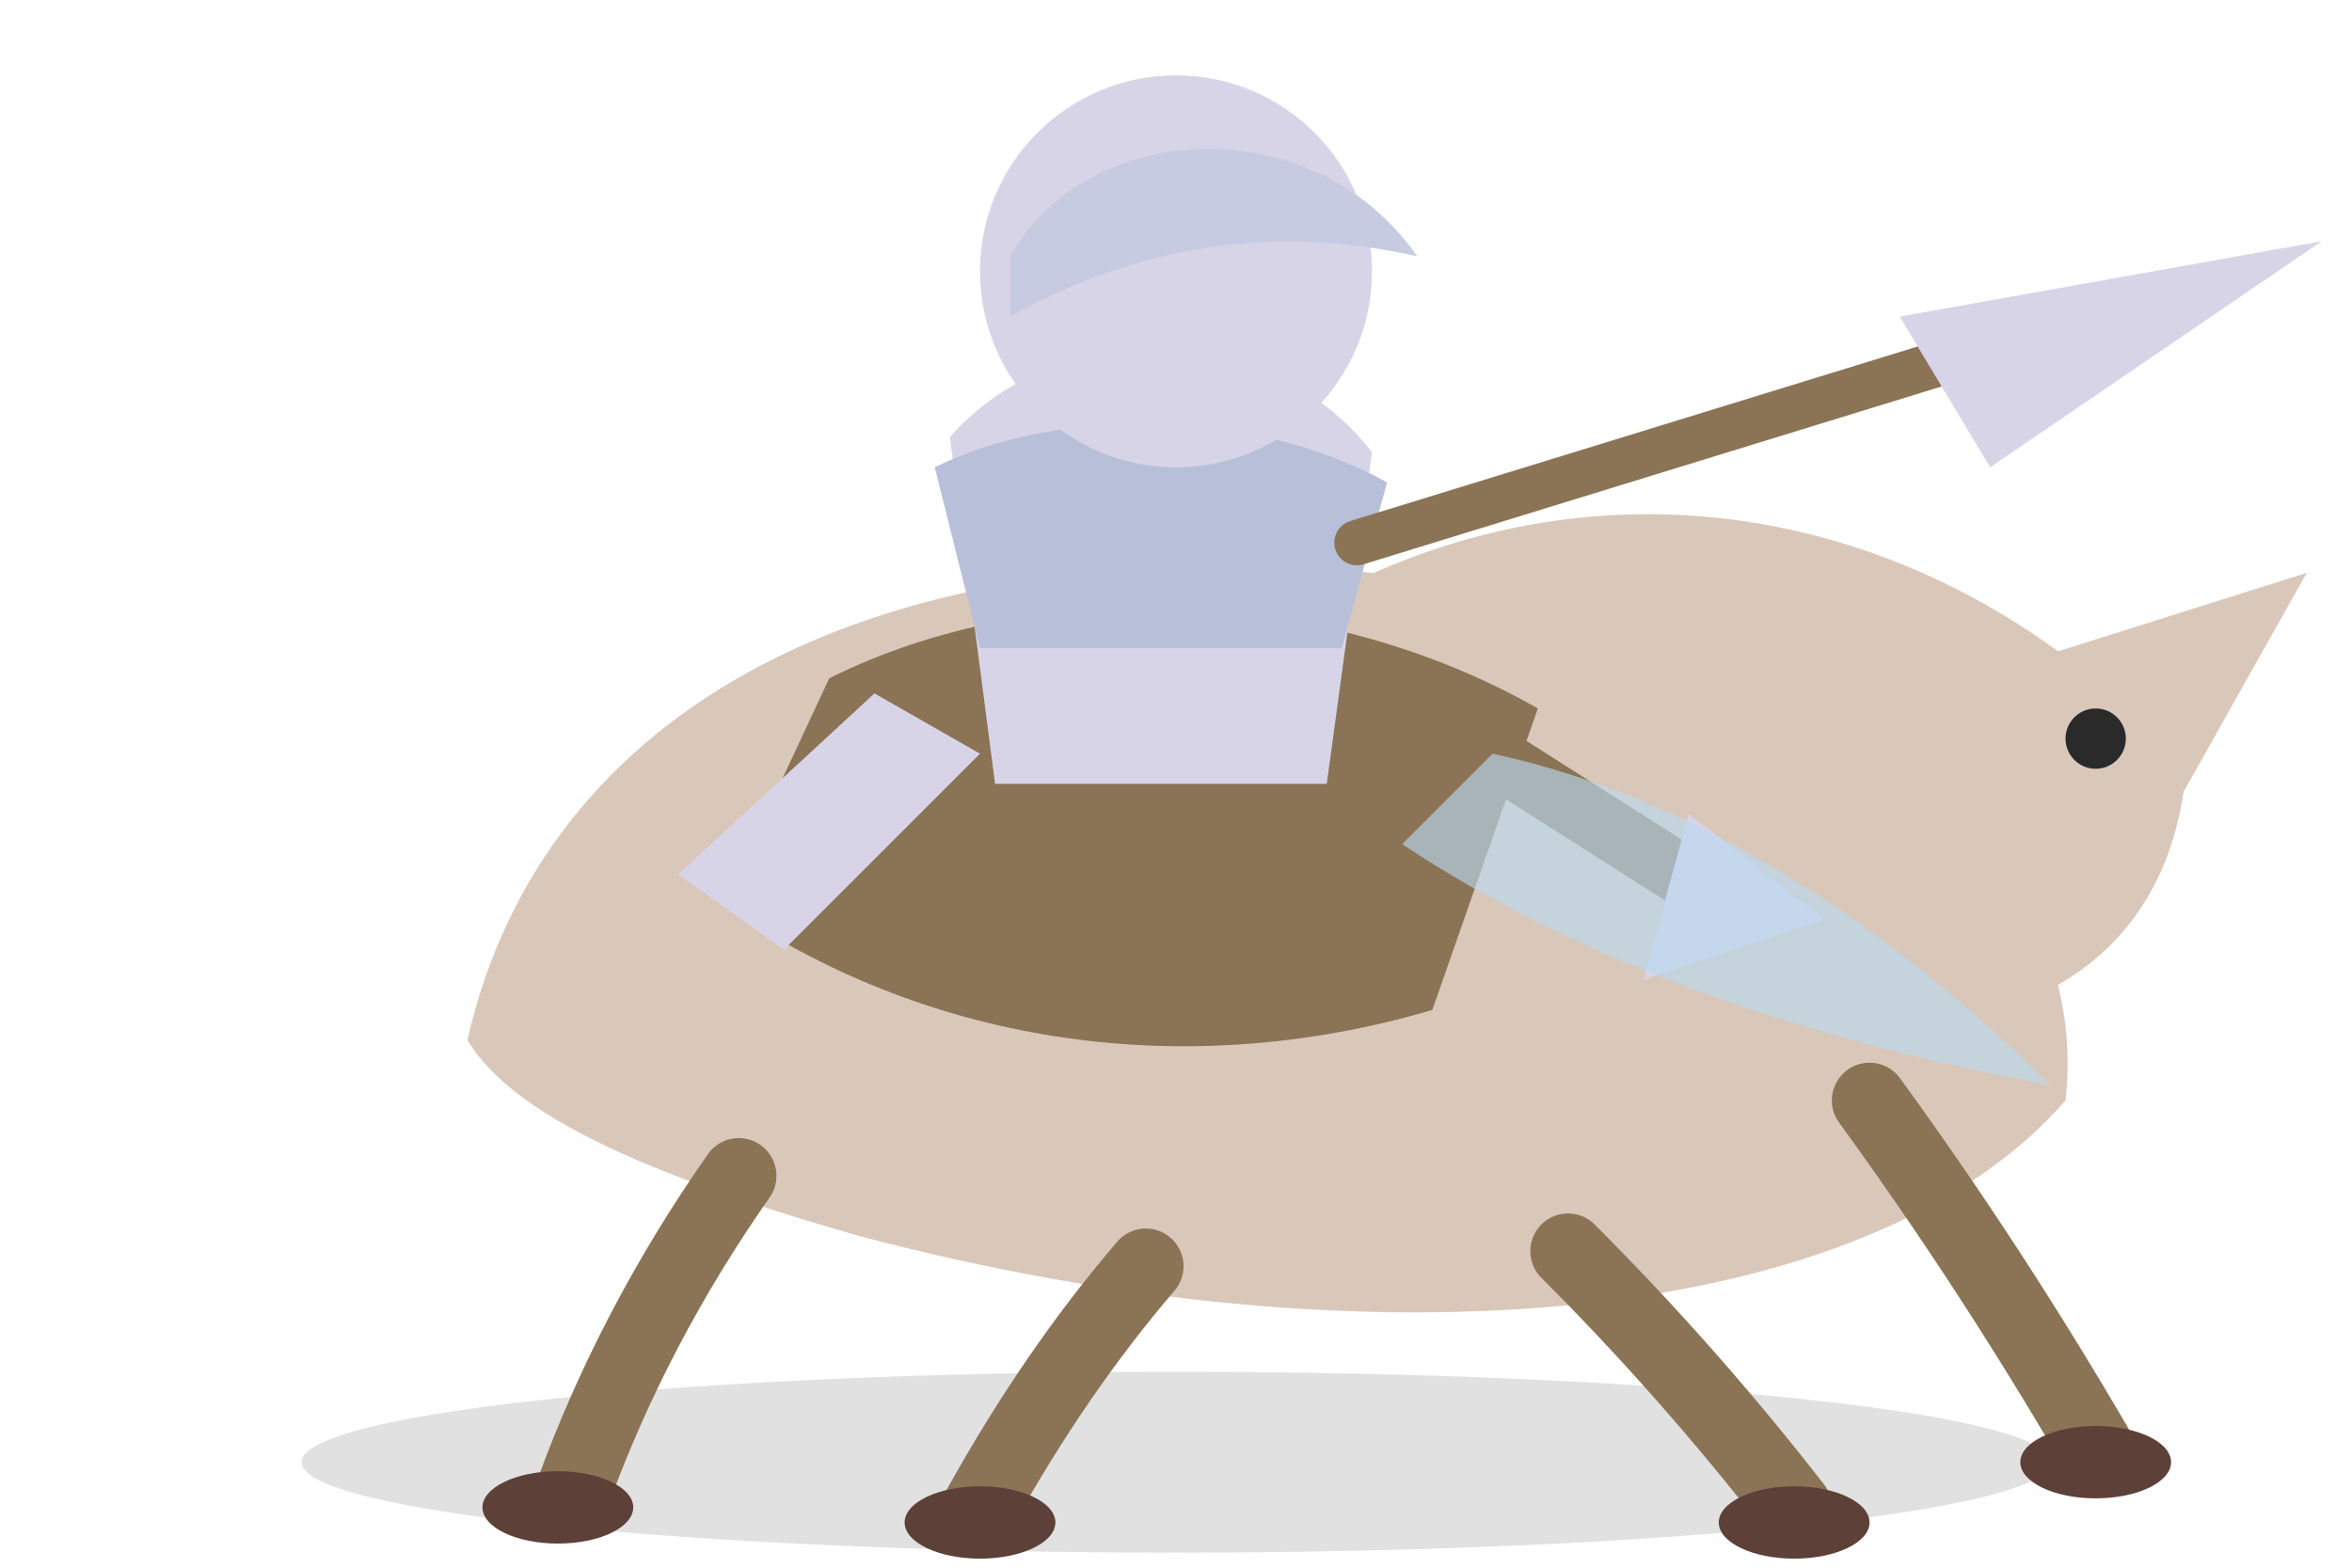
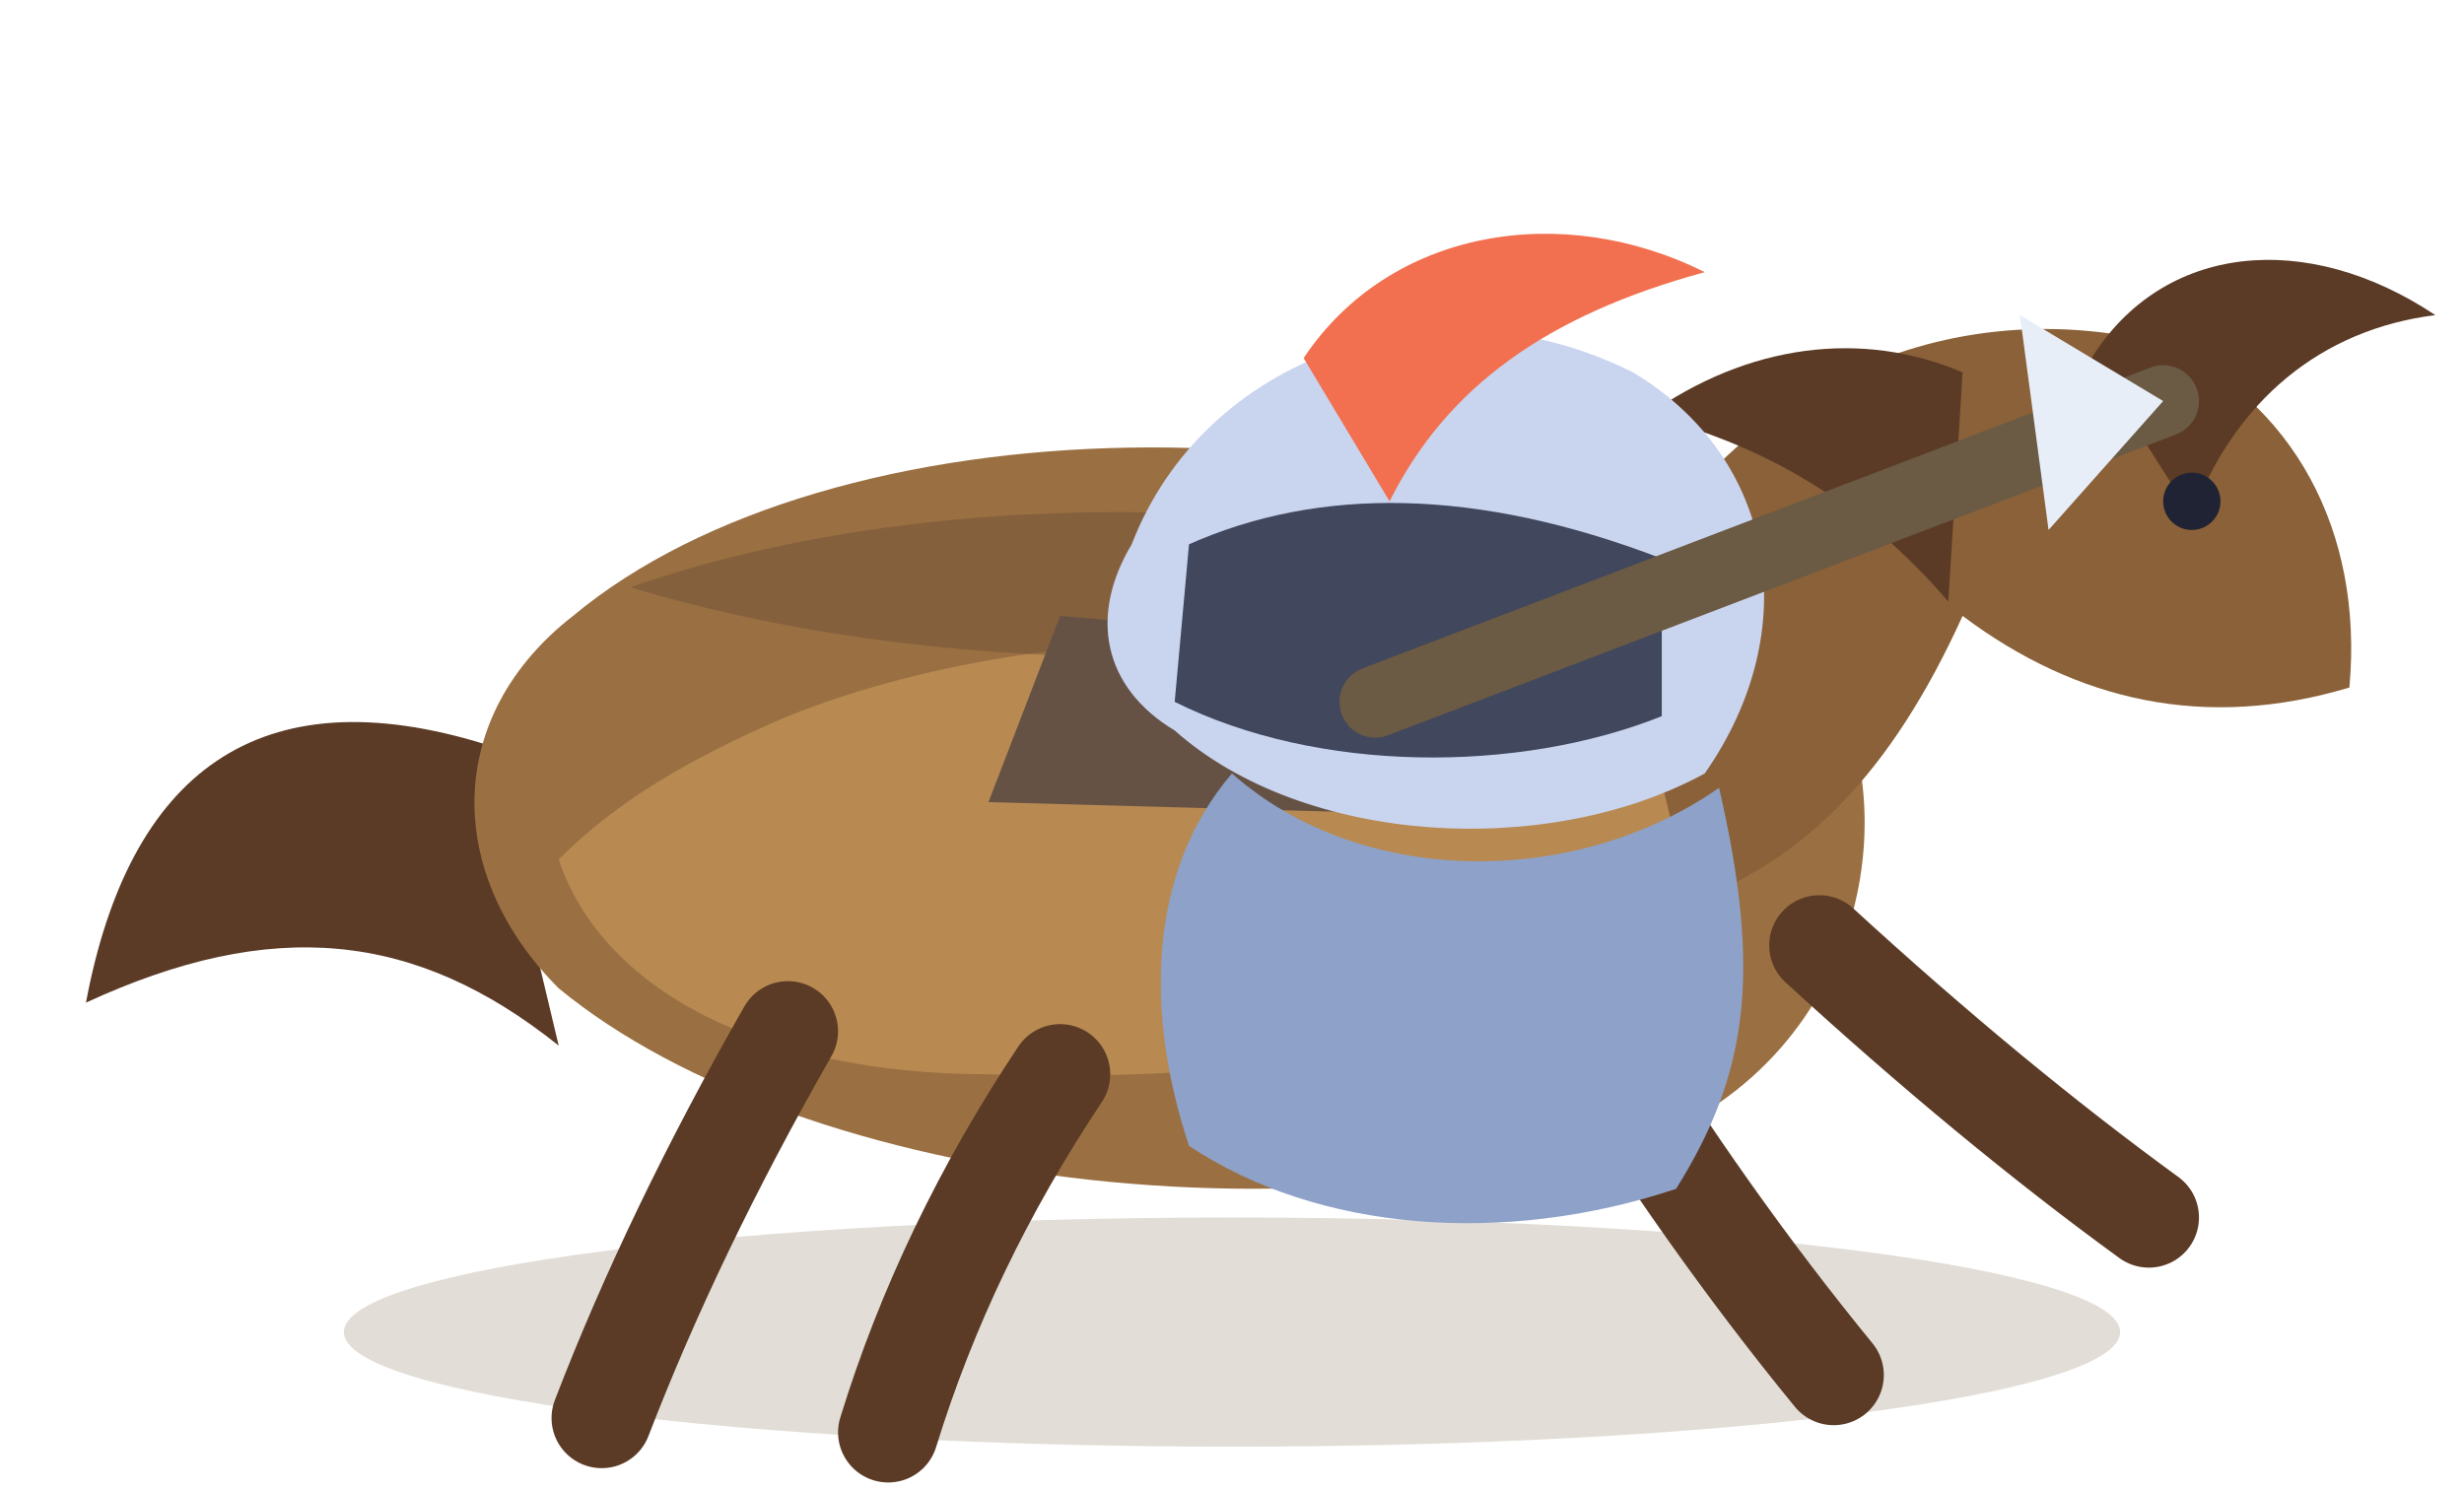
- <svg xmlns="http://www.w3.org/2000/svg" width="156" height="104" viewBox="0 0 156 104">
-   <ellipse cx="78" cy="97" rx="58" ry="6" fill="#000000" opacity="0.12" />
-   <path d="M31 69C36 47 58 35 91 38C119 41 139 55 137 73C124 88 91 91 57 82C43 78 34 74 31 69Z" fill="#d9c8ba" />
-   <path d="M89 39C109 29 131 35 145 51C144 63 135 69 122 68C112 58 101 51 86 48Z" fill="#d9c8ba" />
-   <path d="M134 44L153 38L144 54Z" fill="#d9c8ba" />
-   <circle cx="139" cy="49" r="2" fill="#2a2a2a" />
-   <path d="M49 78Q42 88 38 99" fill="none" stroke="#8b7355" stroke-width="5" stroke-linecap="round" />
-   <path d="M76 84Q70 91 65 100" fill="none" stroke="#8b7355" stroke-width="5" stroke-linecap="round" />
-   <path d="M104 83Q112 91 119 100" fill="none" stroke="#8b7355" stroke-width="5" stroke-linecap="round" />
-   <path d="M124 73Q132 84 139 96" fill="none" stroke="#8b7355" stroke-width="5" stroke-linecap="round" />
-   <ellipse cx="37" cy="100" rx="5" ry="2.4" fill="#5d4037" />
-   <ellipse cx="65" cy="101" rx="5" ry="2.4" fill="#5d4037" />
-   <ellipse cx="119" cy="101" rx="5" ry="2.4" fill="#5d4037" />
-   <ellipse cx="139" cy="97" rx="5" ry="2.4" fill="#5d4037" />
-   <path d="M55 45C69 38 88 39 102 47L95 67C78 72 61 69 48 60Z" fill="#8b7355" />
-   <path d="M63 29C70 21 84 21 91 30L88 52H66Z" fill="#d8d4e8" />
-   <path d="M62 31C70 27 83 27 92 32L89 43H65Z" fill="#b8bfd8" />
-   <circle cx="78" cy="18" r="13" fill="#d8d4e8" />
-   <path d="M67 17C72 8 87 7 94 17C85 15 76 16 67 21Z" fill="#c7cbe2" />
-   <path d="M90 36L129 24" stroke="#8b7355" stroke-width="3" stroke-linecap="round" />
-   <path d="M126 21L154 16L132 31Z" fill="#d8d4e8" />
-   <path d="M91 45L113 59" stroke="#8b7355" stroke-width="4" stroke-linecap="round" />
-   <path d="M112 54L121 61L109 65Z" fill="#d8d4e8" />
-   <path d="M58 46L45 58L52 63L65 50Z" fill="#d8d4e8" />
-   <path d="M99 50C113 53 126 62 136 72C120 69 105 64 93 56Z" fill="#b8d9f0" opacity="0.64" />
+ <svg xmlns="http://www.w3.org/2000/svg" width="172" height="104" viewBox="0 0 172 104">
+   <style>.fore{transform-box:fill-box;transform-origin:50% 8%;animation:fore .7s ease-in-out infinite}.hind{transform-box:fill-box;transform-origin:50% 8%;animation:hind .7s ease-in-out infinite}.tail{transform-box:fill-box;transform-origin:85% 28%;animation:tail .9s ease-in-out infinite}.lance{transform-box:fill-box;transform-origin:14% 82%;animation:lance 1.1s ease-in-out infinite}@keyframes fore{0%,100%{transform:rotate(-8deg)}50%{transform:rotate(9deg)}}@keyframes hind{0%,100%{transform:rotate(8deg)}50%{transform:rotate(-9deg)}}@keyframes tail{0%,100%{transform:rotate(-12deg)}50%{transform:rotate(14deg)}}@keyframes lance{0%,100%{transform:rotate(-7deg)}50%{transform:rotate(5deg)}}</style>
+   <ellipse cx="86" cy="93" rx="62" ry="8" fill="#7b6a4a" opacity=".22" />
+   <g class="tail">
+     <path d="M34 52C18 47 9 54 6 70C19 64 29 65 39 73Z" fill="#5b3b26" />
+   </g>
+   <path d="M40 43C58 28 98 27 123 42C133 49 133 68 120 77C94 88 56 83 39 69C31 61 31 50 40 43Z" fill="#9a7042" />
+   <path d="M55 50C75 42 105 43 124 53C120 68 101 76 69 75C53 75 42 69 39 60C43 56 48 53 55 50Z" fill="#b88a52" />
+   <path d="M113 42C120 28 135 20 151 24C160 28 165 37 164 48C154 51 145 49 137 43C132 54 126 60 118 63Z" fill="#8a6138" />
+   <path d="M146 25C151 17 161 16 170 22C162 23 156 28 153 36Z" fill="#5b3b26" />
+   <path d="M137 26C130 23 122 24 115 29C123 31 130 35 136 42Z" fill="#5b3b26" />
+   <circle cx="153" cy="35" r="2" fill="#202333" />
+   <path d="M44 41C64 34 92 34 113 41C97 47 67 48 44 41Z" fill="#6b4d36" opacity=".45" />
+   <g class="hind">
+     <path d="M55 72Q47 86 42 99" stroke="#5b3b26" stroke-width="7" stroke-linecap="round" />
+     <path d="M74 75Q66 87 62 100" stroke="#5b3b26" stroke-width="7" stroke-linecap="round" />
+   </g>
+   <g class="fore">
+     <path d="M111 72Q119 85 128 96" stroke="#5b3b26" stroke-width="7" stroke-linecap="round" />
+     <path d="M127 66Q139 77 150 85" stroke="#5b3b26" stroke-width="7" stroke-linecap="round" />
+   </g>
+   <path d="M74 43L110 46L105 57L69 56Z" fill="#665244" />
+   <path d="M79 38C84 25 100 19 114 26C124 32 126 44 119 54C108 60 91 59 82 51C77 48 76 43 79 38Z" fill="#c9d4ef" />
+   <path d="M83 38C92 34 103 34 116 39V50C106 54 92 54 82 49Z" fill="#2e3448" opacity=".88" />
+   <path d="M91 25C97 16 109 14 119 19C108 22 101 27 97 35Z" fill="#f26f4f" />
+   <path d="M86 54C95 62 110 62 120 55C123 68 122 75 117 83C105 87 92 86 83 80C80 71 80 61 86 54Z" fill="#8ea1c8" />
+   <g class="lance">
+     <path d="M96 49L151 28" stroke="#6b5a44" stroke-width="5" stroke-linecap="round" />
+     <path d="M151 28L141 22L143 37Z" fill="#e8eef8" />
+   </g>
</svg>
